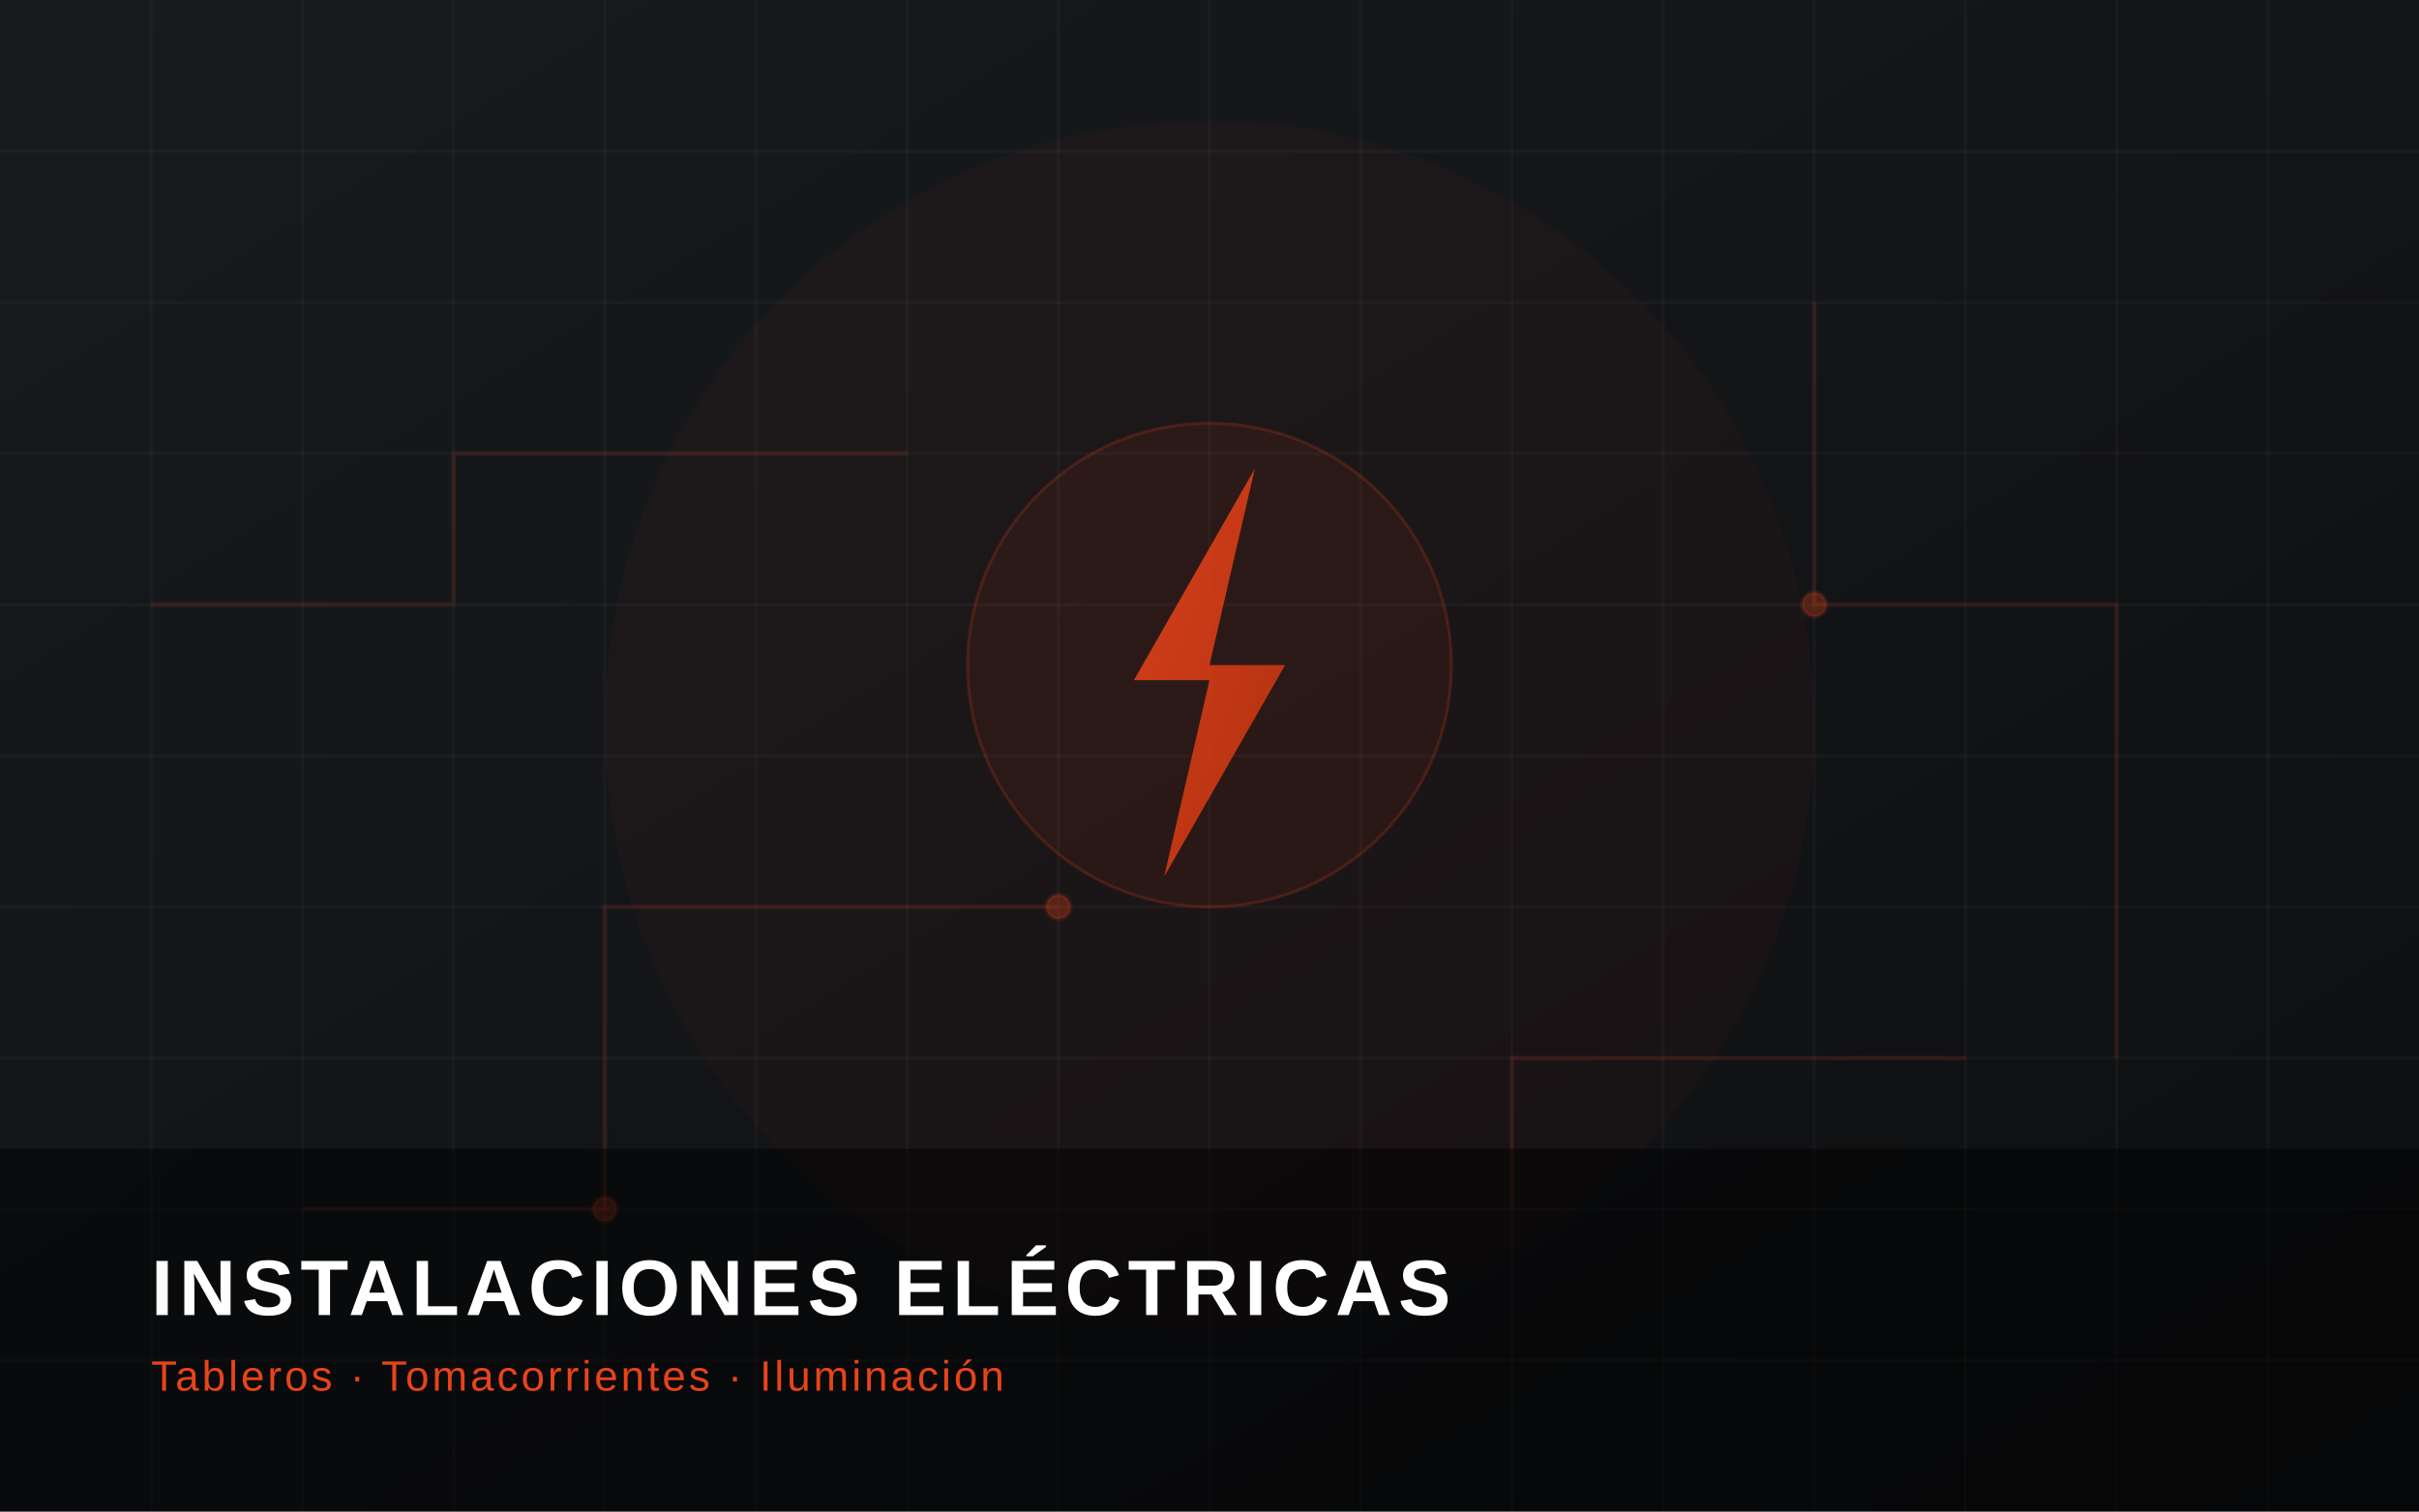
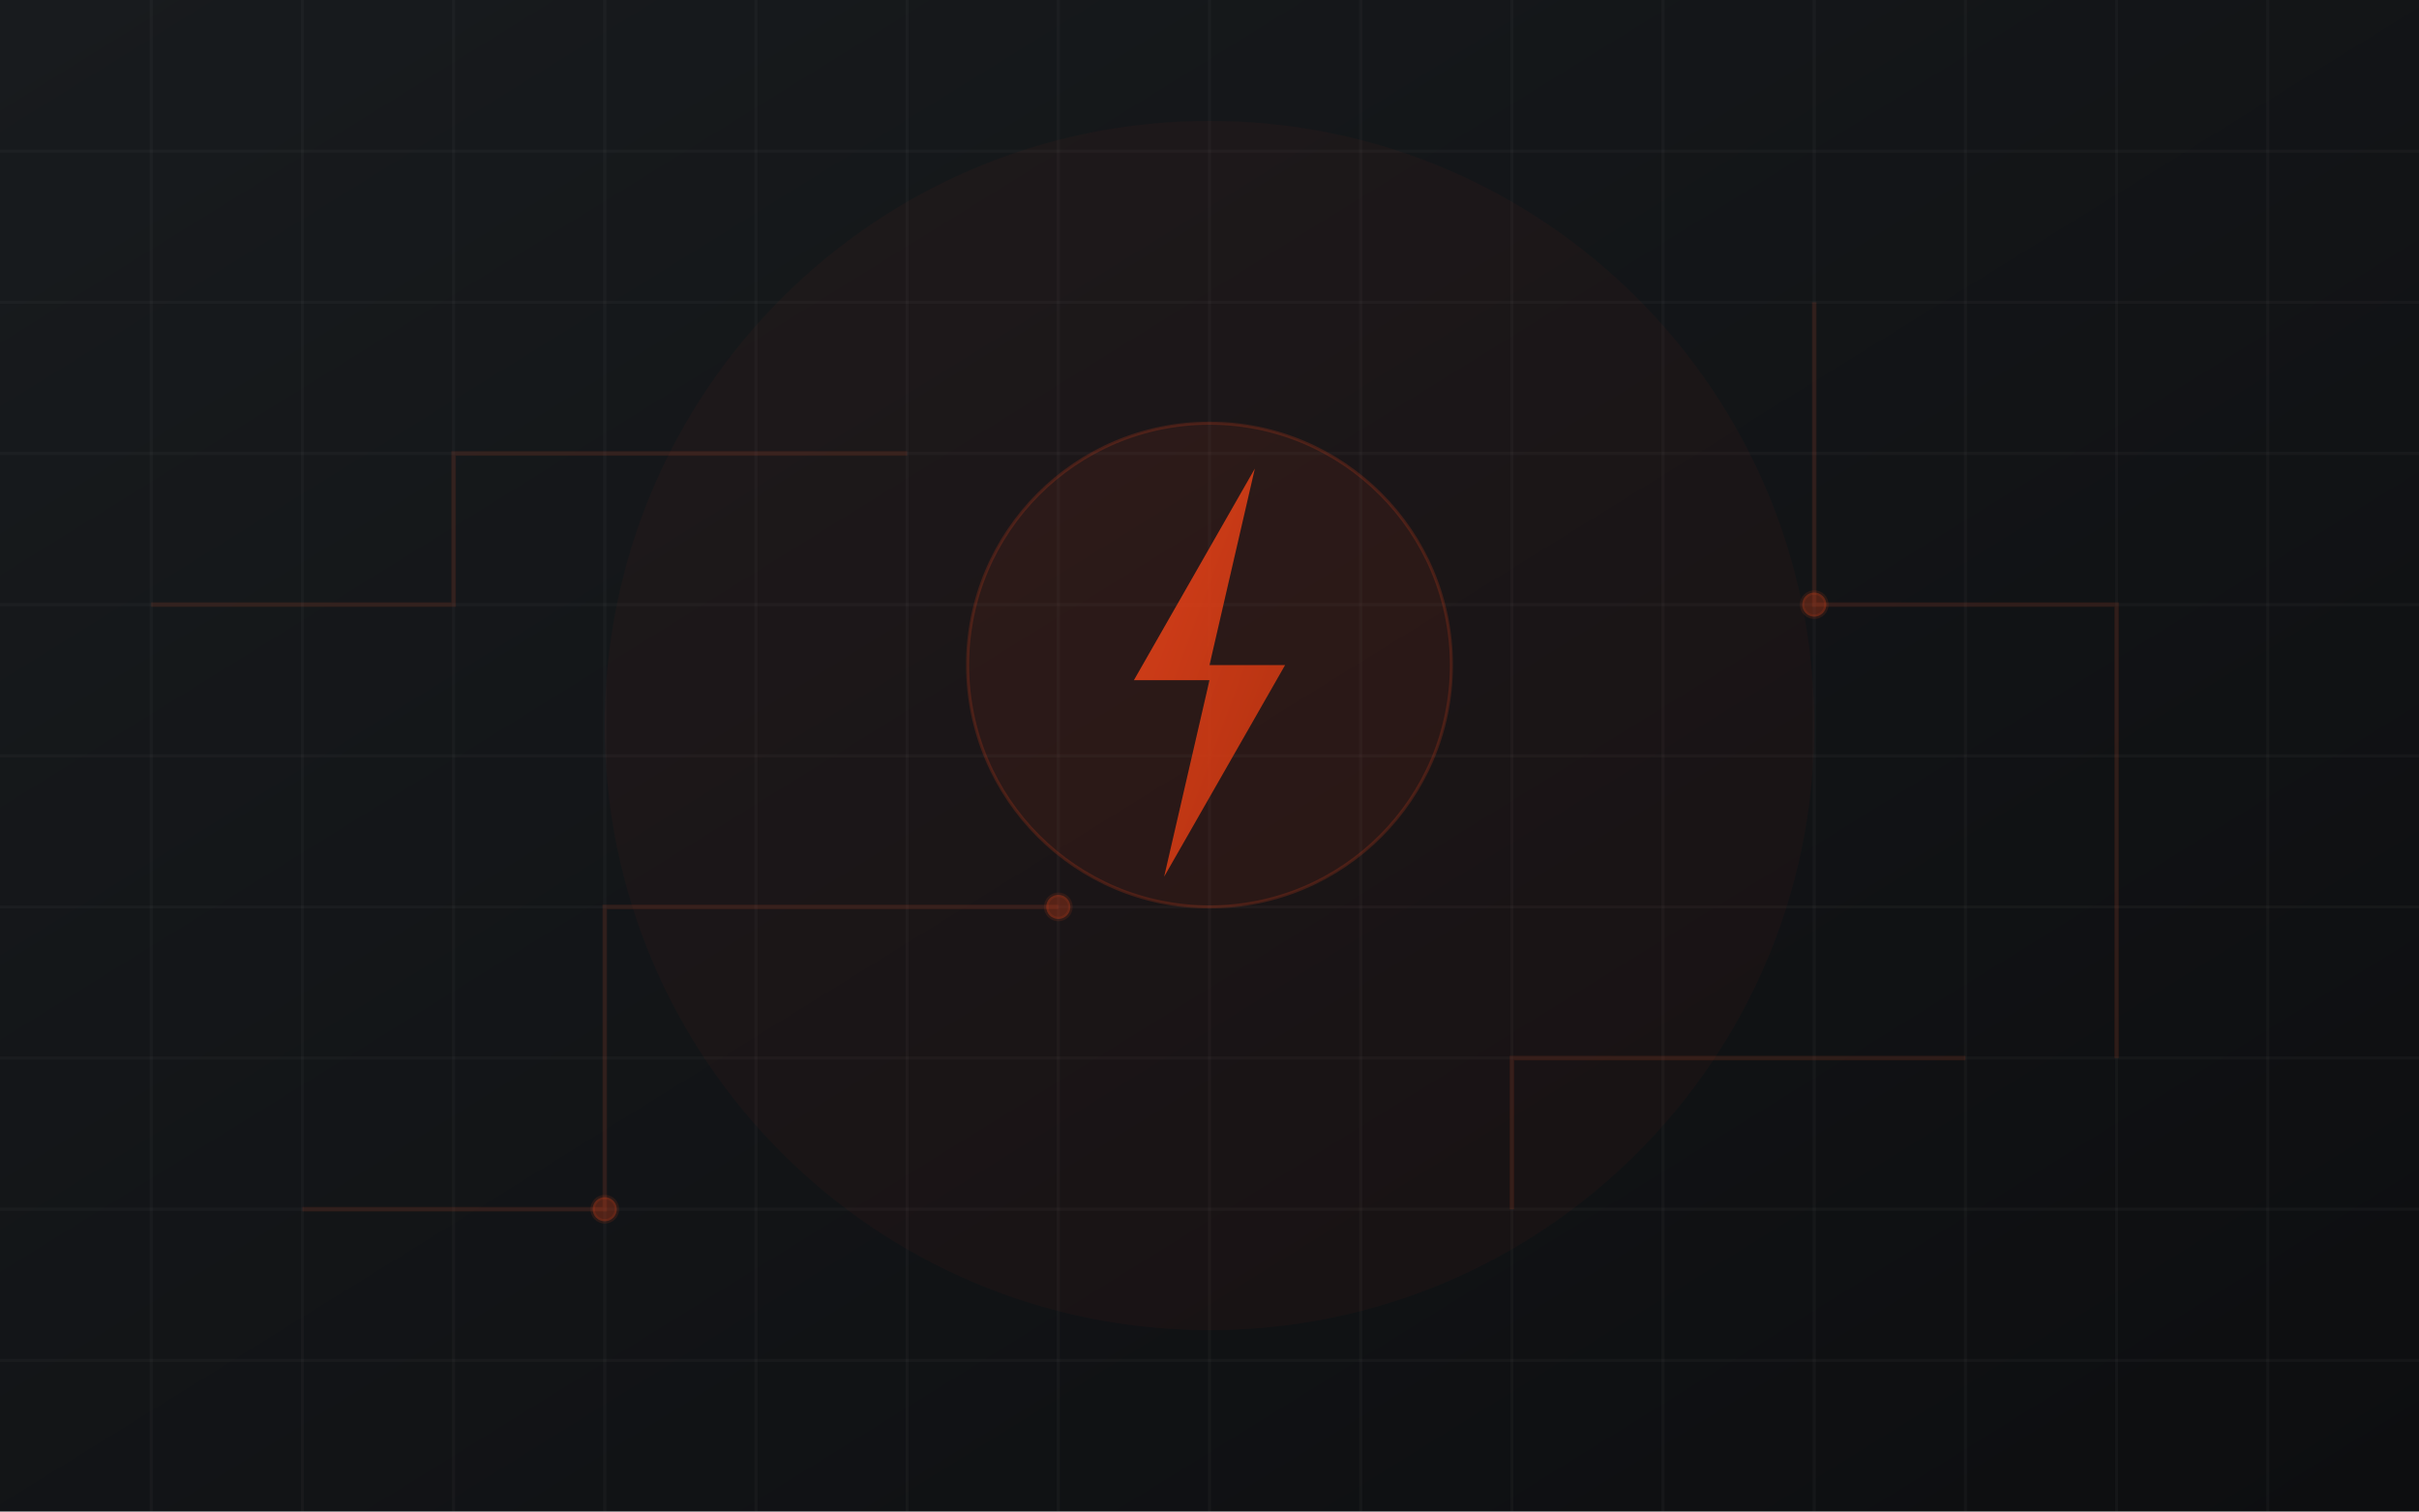
<svg xmlns="http://www.w3.org/2000/svg" viewBox="0 0 800 500">
  <defs>
    <linearGradient id="bg" x1="0%" y1="0%" x2="100%" y2="100%">
      <stop offset="0%" style="stop-color:#181b1e" />
      <stop offset="100%" style="stop-color:#0d0e10" />
    </linearGradient>
    <linearGradient id="accent" x1="0%" y1="0%" x2="100%" y2="100%">
      <stop offset="0%" style="stop-color:#e8431a" />
      <stop offset="100%" style="stop-color:#c03510" />
    </linearGradient>
  </defs>
  <rect width="800" height="500" fill="url(#bg)" />
  <g stroke="#ffffff" stroke-opacity="0.03" stroke-width="1">
    <line x1="0" y1="50" x2="800" y2="50" />
    <line x1="0" y1="100" x2="800" y2="100" />
    <line x1="0" y1="150" x2="800" y2="150" />
    <line x1="0" y1="200" x2="800" y2="200" />
    <line x1="0" y1="250" x2="800" y2="250" />
    <line x1="0" y1="300" x2="800" y2="300" />
    <line x1="0" y1="350" x2="800" y2="350" />
    <line x1="0" y1="400" x2="800" y2="400" />
    <line x1="0" y1="450" x2="800" y2="450" />
    <line x1="50" y1="0" x2="50" y2="500" />
    <line x1="100" y1="0" x2="100" y2="500" />
    <line x1="150" y1="0" x2="150" y2="500" />
    <line x1="200" y1="0" x2="200" y2="500" />
    <line x1="250" y1="0" x2="250" y2="500" />
    <line x1="300" y1="0" x2="300" y2="500" />
    <line x1="350" y1="0" x2="350" y2="500" />
    <line x1="400" y1="0" x2="400" y2="500" />
    <line x1="450" y1="0" x2="450" y2="500" />
    <line x1="500" y1="0" x2="500" y2="500" />
    <line x1="550" y1="0" x2="550" y2="500" />
    <line x1="600" y1="0" x2="600" y2="500" />
    <line x1="650" y1="0" x2="650" y2="500" />
    <line x1="700" y1="0" x2="700" y2="500" />
    <line x1="750" y1="0" x2="750" y2="500" />
  </g>
  <g stroke="#e8431a" stroke-opacity="0.12" stroke-width="1.5" fill="none">
    <path d="M100,400 L200,400 L200,300 L350,300" />
    <path d="M600,100 L600,200 L700,200 L700,350" />
    <path d="M50,200 L150,200 L150,150 L300,150" />
    <path d="M500,400 L500,350 L650,350" />
    <circle cx="200" cy="400" r="4" fill="#e8431a" fill-opacity="0.3" />
    <circle cx="350" cy="300" r="4" fill="#e8431a" fill-opacity="0.3" />
    <circle cx="600" cy="200" r="4" fill="#e8431a" fill-opacity="0.3" />
  </g>
  <circle cx="400" cy="240" r="200" fill="#e8431a" fill-opacity="0.04" />
  <circle cx="400" cy="220" r="80" fill="#e8431a" fill-opacity="0.08" stroke="#e8431a" stroke-opacity="0.2" stroke-width="1" />
  <polygon points="415,155 375,225 400,225 385,290 425,220 400,220" fill="url(#accent)" opacity="0.9" />
-   <rect x="0" y="380" width="800" height="120" fill="#000000" fill-opacity="0.5" />
-   <text x="50" y="435" font-family="Arial, sans-serif" font-size="26" font-weight="700" fill="#ffffff" letter-spacing="2">INSTALACIONES ELÉCTRICAS</text>
-   <text x="50" y="460" font-family="Arial, sans-serif" font-size="14" fill="#e8431a" letter-spacing="1">Tableros · Tomacorrientes · Iluminación</text>
</svg>
